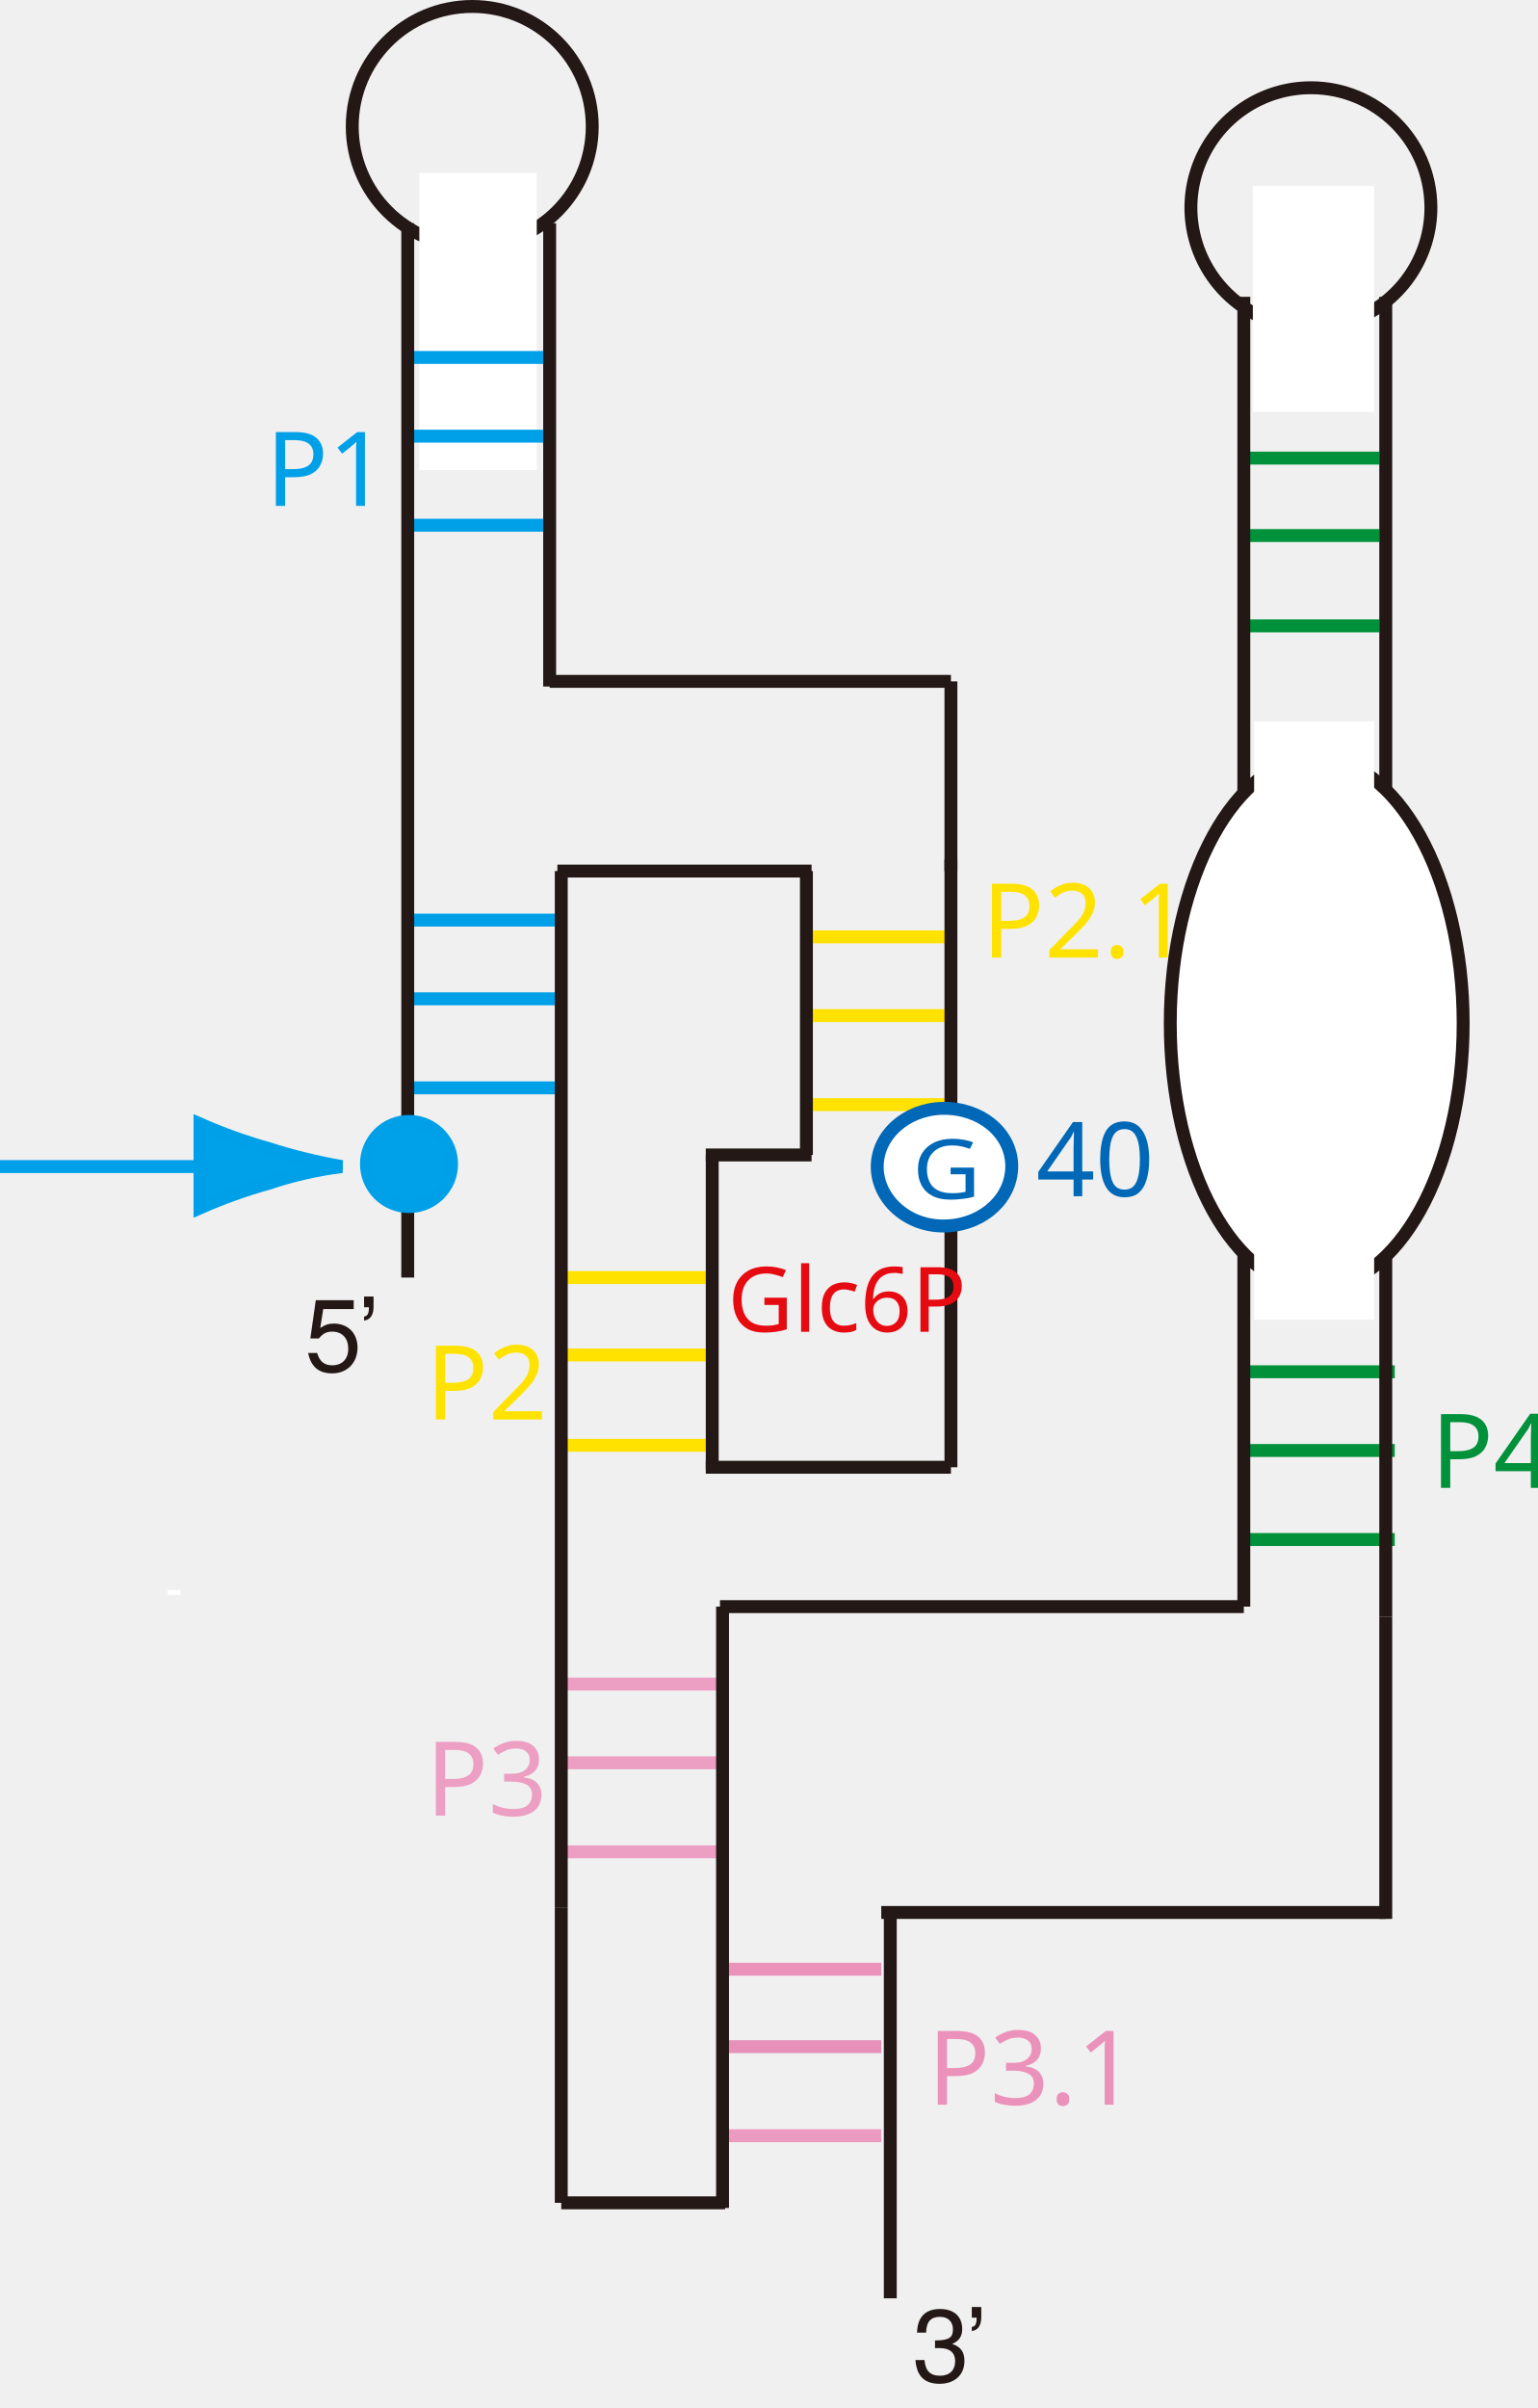
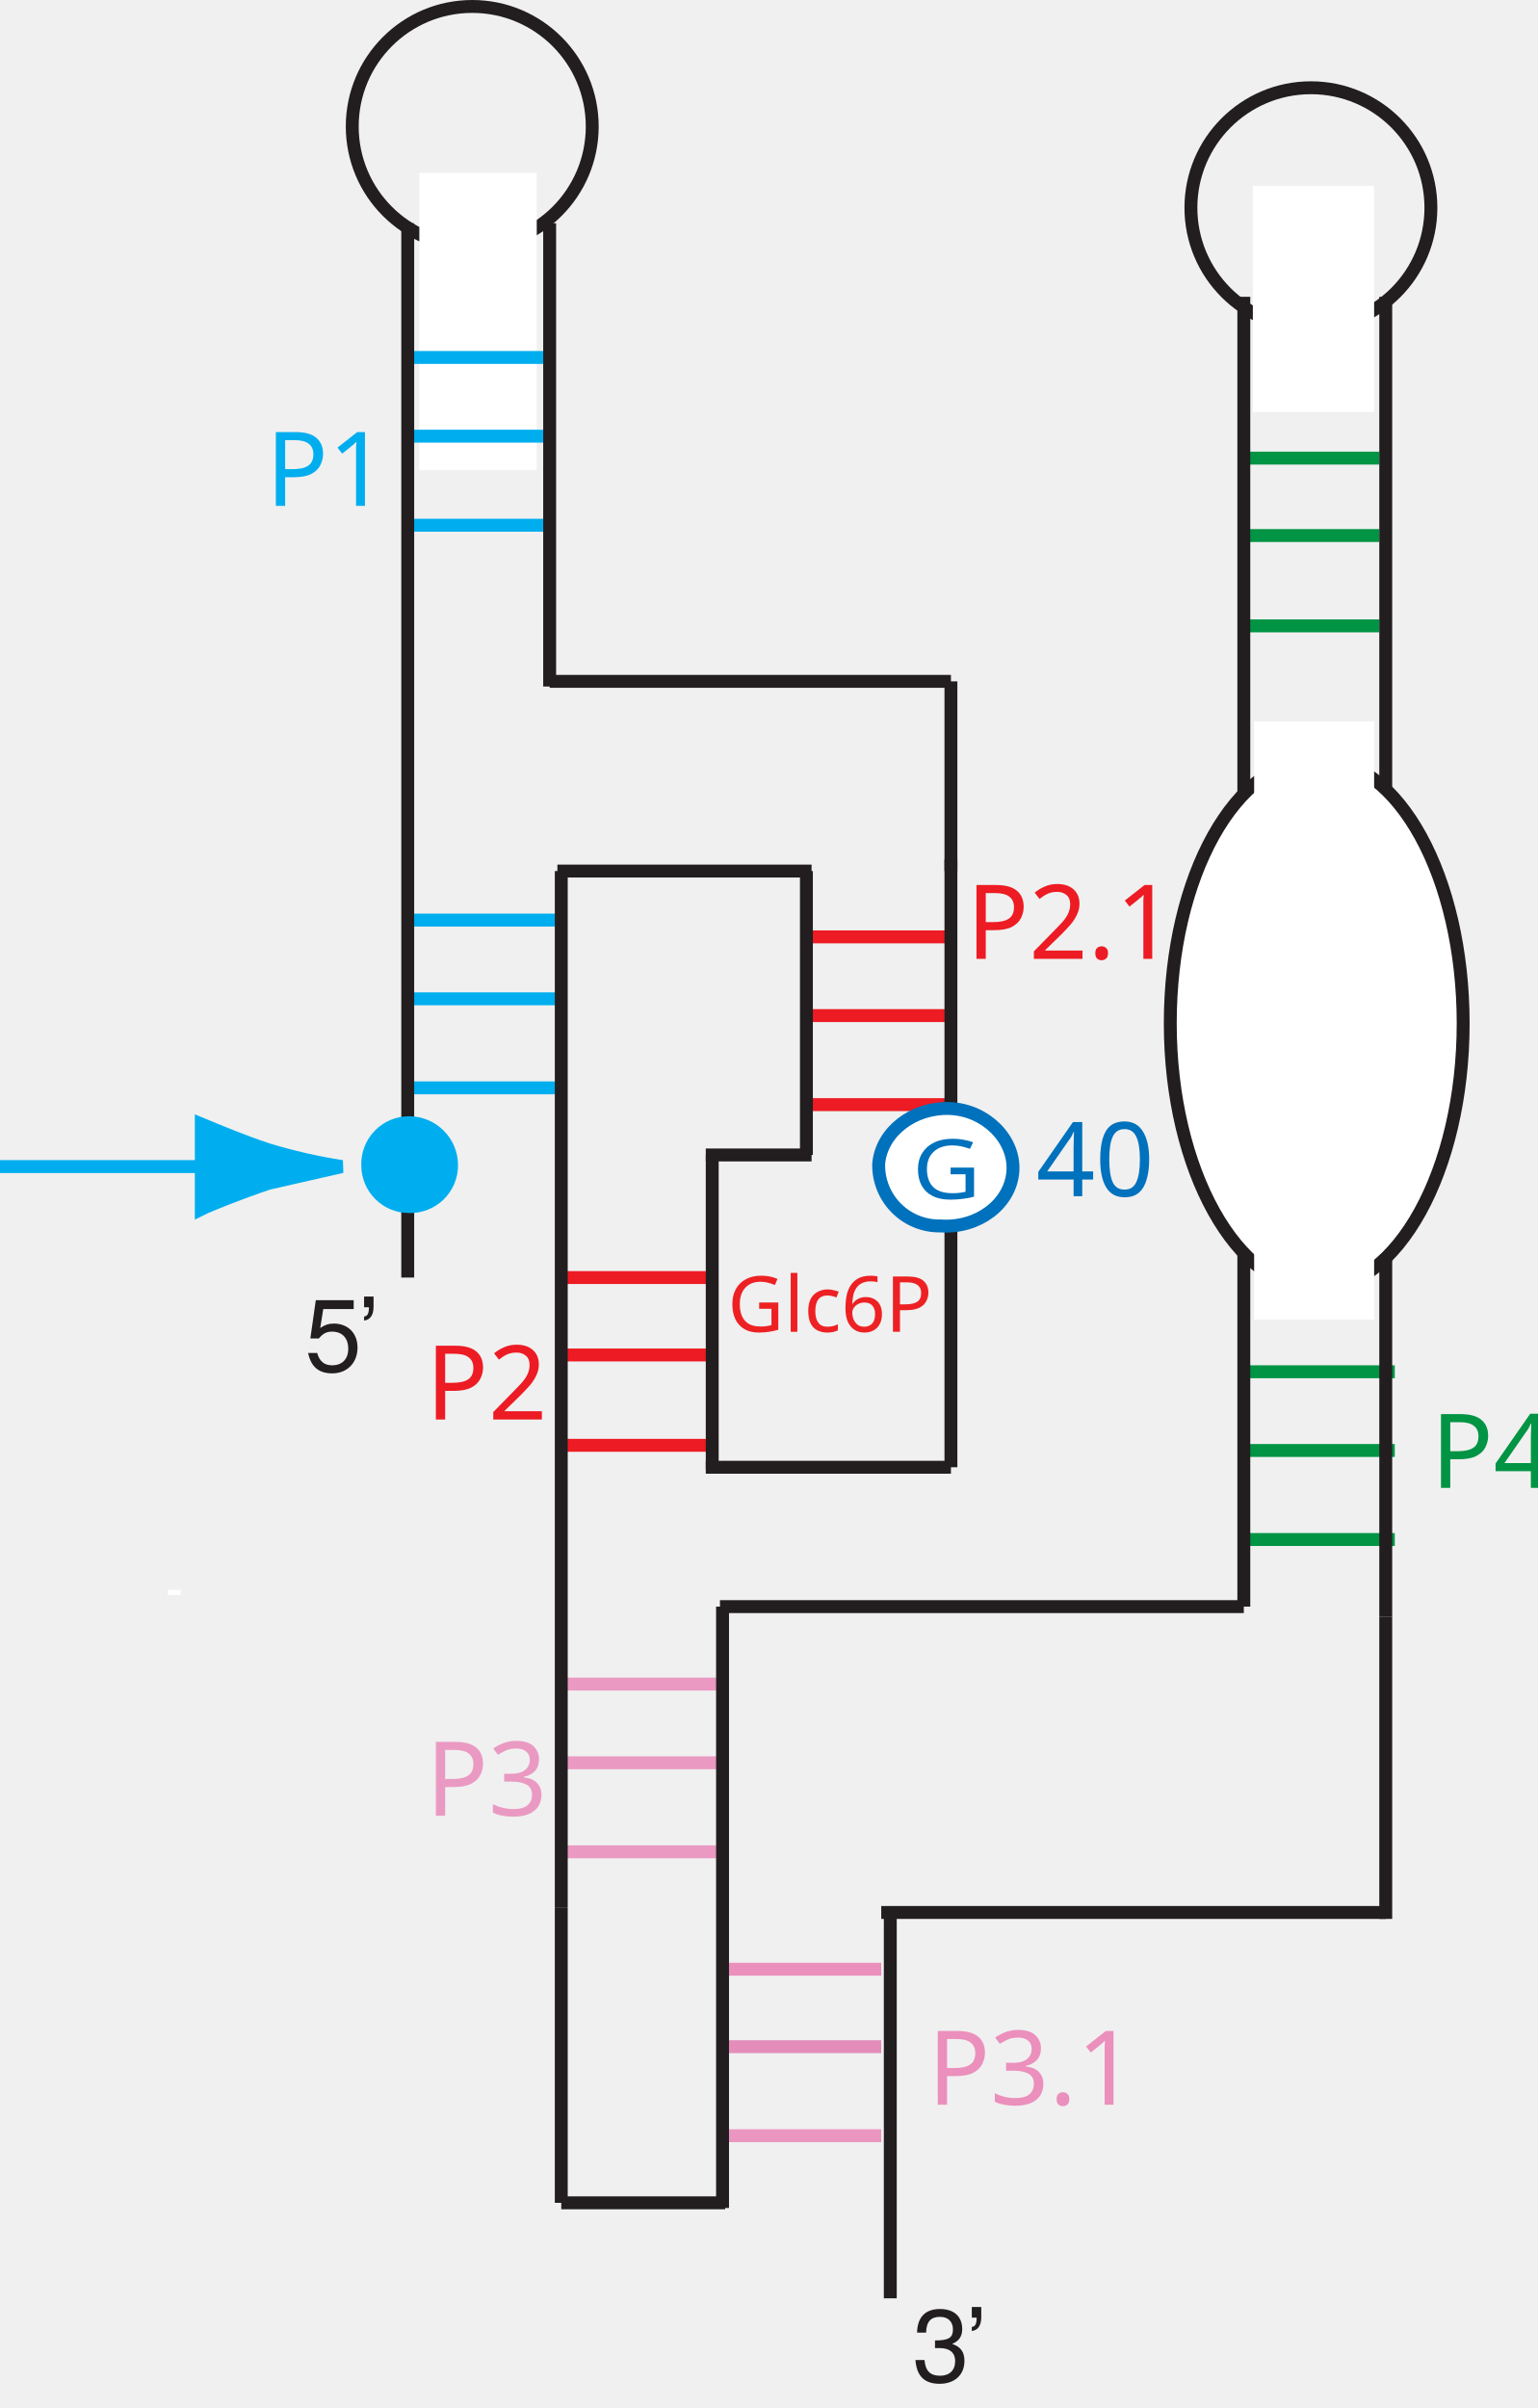
- <svg xmlns="http://www.w3.org/2000/svg" id="图层_1" data-name="图层 1" viewBox="0 0 119.2 186.6">
+ <svg xmlns="http://www.w3.org/2000/svg" id="Layer_1" data-name="Layer 1" viewBox="0 0 119.2 186.6">
  <defs>
-     <style>.cls-1,.cls-10,.cls-2,.cls-3,.cls-4,.cls-5,.cls-7,.cls-8,.cls-9{fill:none;}.cls-1{stroke:#00913a;}.cls-2{stroke:#eb92bb;}.cls-3{stroke:#e690ba;}.cls-4{stroke:#ec9ac0;}.cls-5,.cls-6{stroke:#231815;}.cls-11,.cls-15,.cls-6{fill:#fff;}.cls-11,.cls-7{stroke:#fff;}.cls-8{stroke:#ec9fc3;}.cls-9{stroke:#ffe200;}.cls-10,.cls-12{stroke:#00a0e9;}.cls-12{fill:#00a1e9;}.cls-13,.cls-17,.cls-18,.cls-19,.cls-20,.cls-21,.cls-22{font-size:8px;}.cls-13{fill:#231815;font-family:HelveticaNeue;}.cls-14{letter-spacing:-0.09em;}.cls-15{stroke:#0068b7;}.cls-16{font-size:6.42px;}.cls-16,.cls-17{fill:#0068b7;}.cls-16,.cls-17,.cls-19,.cls-20,.cls-21,.cls-22,.cls-23{font-family:HelveticaNeue-Light, HelveticaNeue Light;font-weight:300;}.cls-18{fill:#00a0e9;font-family:MyriadPro-Regular, Myriad Pro;}.cls-19{fill:#ffe200;}.cls-20{fill:#00913a;}.cls-21{fill:#ec9fc3;}.cls-22{fill:#eb92bb;}.cls-23{font-size:7px;fill:#e60a11;}</style>
+     <style>.cls-1,.cls-10,.cls-2,.cls-3,.cls-4,.cls-5,.cls-7,.cls-8,.cls-9{fill:none;}.cls-1{stroke:#009444;}.cls-2{stroke:#eb8fbc;}.cls-3{stroke:#e48dbb;}.cls-4{stroke:#eb96c0;}.cls-5,.cls-6{stroke:#221e1f;}.cls-11,.cls-15,.cls-6{fill:#fff;}.cls-11,.cls-7{stroke:#fff;}.cls-8{stroke:#ea9ac2;}.cls-9{stroke:#ed1b23;}.cls-10,.cls-12{stroke:#00aeef;}.cls-12,.cls-18{fill:#00aeef;}.cls-13,.cls-17,.cls-18,.cls-19,.cls-20,.cls-21,.cls-22{font-size:8px;}.cls-13{fill:#221e1f;font-family:HelveticaNeue;}.cls-14{letter-spacing:-0.09em;}.cls-15{stroke:#0071bc;}.cls-16{font-size:6.42px;}.cls-16,.cls-17{fill:#0071bc;}.cls-16,.cls-17,.cls-19,.cls-20,.cls-21,.cls-22,.cls-23{font-family:HelveticaNeue-Light, HelveticaNeue Light;font-weight:300;}.cls-18{font-family:MyriadPro-Regular, Myriad Pro;}.cls-19{fill:#ed1b23;}.cls-20{fill:#009444;}.cls-21{fill:#ea9ac2;}.cls-22{fill:#eb8fbc;}.cls-23{font-size:6px;fill:#ed2123;}</style>
  </defs>
  <line class="cls-1" x1="96.8" y1="35.5" x2="106.9" y2="35.5" />
  <line class="cls-1" x1="96.8" y1="41.5" x2="106.9" y2="41.5" />
  <line class="cls-1" x1="96.8" y1="48.5" x2="106.9" y2="48.5" />
  <line class="cls-1" x1="96.3" y1="106.3" x2="108.1" y2="106.3" />
  <line class="cls-1" x1="96.3" y1="112.4" x2="108.1" y2="112.4" />
  <line class="cls-1" x1="96.3" y1="119.3" x2="108.1" y2="119.3" />
  <line class="cls-2" x1="55.8" y1="152.6" x2="68.3" y2="152.6" />
  <line class="cls-3" x1="55.8" y1="158.6" x2="68.3" y2="158.6" />
  <line class="cls-4" x1="55.8" y1="165.5" x2="68.3" y2="165.5" />
-   <path class="cls-5" d="M250.5,330.9a9.3,9.3,0,0,1-18.6,0,9.3,9.3,0,0,1,18.6,0Z" transform="translate(-204.6 -321.1)" />
+   <path class="cls-5" d="M218.5,437.2a9.3,9.3,0,1,1-9.3-9.3A9.3,9.3,0,0,1,218.5,437.2Z" transform="translate(-172.6 -427.4)" />
  <line class="cls-5" x1="42.6" y1="52.8" x2="73.7" y2="52.8" />
  <line class="cls-5" x1="43.2" y1="67.5" x2="62.9" y2="67.5" />
  <line class="cls-5" x1="54.7" y1="113.7" x2="73.7" y2="113.7" />
  <line class="cls-5" x1="43.5" y1="147.8" x2="43.5" y2="170.7" />
  <line class="cls-5" x1="55.8" y1="124.5" x2="96.4" y2="124.5" />
  <line class="cls-5" x1="54.7" y1="89.5" x2="62.9" y2="89.5" />
  <line class="cls-5" x1="43.5" y1="170.7" x2="56.2" y2="170.7" />
  <line class="cls-5" x1="96.4" y1="23" x2="96.4" y2="124.5" />
  <line class="cls-5" x1="107.4" y1="23" x2="107.4" y2="125.3" />
-   <path class="cls-5" d="M315.5,337.1a9.3,9.3,0,1,1-9.3-9.2A9.3,9.3,0,0,1,315.5,337.1Z" transform="translate(-204.6 -321.1)" />
+   <path class="cls-5" d="M283.5,443.5a9.3,9.3,0,1,1-9.3-9.3A9.3,9.3,0,0,1,283.5,443.5Z" transform="translate(-172.6 -427.4)" />
  <line class="cls-5" x1="69" y1="148.2" x2="69" y2="178.1" />
  <line class="cls-5" x1="68.3" y1="148.2" x2="107.4" y2="148.2" />
-   <path class="cls-6" d="M318,400.4c0,11.3-5.1,20.5-11.4,20.5s-11.3-9.2-11.3-20.5,5.1-20.6,11.3-20.6S318,389,318,400.4Z" transform="translate(-204.6 -321.1)" />
+   <path class="cls-6" d="M286,506.7c0,11.4-5.1,20.6-11.3,20.6s-11.4-9.2-11.4-20.6,5.1-20.5,11.4-20.5S286,495.4,286,506.7Z" transform="translate(-172.6 -427.4)" />
  <line class="cls-7" x1="13.5" y1="123.6" x2="13.5" y2="123.2" />
  <line class="cls-8" x1="43.3" y1="130.5" x2="55.8" y2="130.5" />
  <line class="cls-8" x1="43.3" y1="136.6" x2="55.8" y2="136.6" />
  <line class="cls-8" x1="43.3" y1="143.5" x2="55.8" y2="143.5" />
  <line class="cls-9" x1="43.3" y1="99" x2="55.3" y2="99" />
  <line class="cls-9" x1="43.3" y1="105" x2="55.3" y2="105" />
  <line class="cls-9" x1="43.3" y1="112" x2="55.3" y2="112" />
  <line class="cls-9" x1="62.7" y1="72.6" x2="73.9" y2="72.6" />
  <line class="cls-9" x1="62.7" y1="78.7" x2="73.9" y2="78.7" />
  <line class="cls-9" x1="62.7" y1="85.6" x2="73.9" y2="85.6" />
  <line class="cls-10" x1="31.4" y1="71.3" x2="43.3" y2="71.3" />
  <line class="cls-10" x1="31.4" y1="77.4" x2="43.3" y2="77.4" />
  <line class="cls-10" x1="31.4" y1="84.3" x2="43.3" y2="84.3" />
  <rect class="cls-11" x="33" y="13.9" width="8.1" height="22.03" />
  <line class="cls-10" x1="31.2" y1="27.7" x2="42.4" y2="27.7" />
  <line class="cls-10" x1="31.2" y1="33.8" x2="42.4" y2="33.8" />
  <line class="cls-10" x1="31.2" y1="40.7" x2="42.4" y2="40.7" />
  <line class="cls-5" x1="31.6" y1="17.3" x2="31.6" y2="99" />
  <line class="cls-5" x1="43.5" y1="67.5" x2="43.5" y2="147.8" />
  <line class="cls-5" x1="55.2" y1="89.5" x2="55.2" y2="113.9" />
  <line class="cls-5" x1="56" y1="124.5" x2="56" y2="171.1" />
  <line class="cls-5" x1="73.7" y1="66.6" x2="73.7" y2="89.9" />
  <line class="cls-5" x1="62.5" y1="67.5" x2="62.5" y2="89.5" />
  <rect class="cls-11" x="97.7" y="56.4" width="8.3" height="45.36" />
  <line class="cls-5" x1="42.6" y1="17.3" x2="42.6" y2="53.2" />
  <line class="cls-12" y1="90.4" x2="17.7" y2="90.4" />
-   <path class="cls-12" d="M225.4,410.1a40.1,40.1,0,0,1-5.3-1.9v6.5a39.2,39.2,0,0,1,5.3-1.9,29.2,29.2,0,0,1,5.7-1.3A41.8,41.8,0,0,1,225.4,410.1Z" transform="translate(-204.6 -321.1)" />
+   <path class="cls-12" d="M193.4,516.5c-2.1-.7-3.5-1.3-5.2-2v6.6c.6-.3,3.1-1.3,5.2-2l5.7-1.3A42.2,42.2,0,0,1,193.4,516.5Z" transform="translate(-172.6 -427.4)" />
  <text class="cls-13" transform="translate(23.6 106.3)">5<tspan class="cls-14" x="4.1" y="0">’</tspan>
  </text>
  <text class="cls-13" transform="translate(70.7 184.6)">3<tspan class="cls-14" x="4.1" y="0">’</tspan>
  </text>
  <line class="cls-5" x1="107.4" y1="125.3" x2="107.4" y2="148.7" />
  <line class="cls-5" x1="73.7" y1="89.9" x2="73.7" y2="113.7" />
  <line class="cls-5" x1="73.7" y1="52.8" x2="73.7" y2="67.5" />
  <rect class="cls-11" x="97.6" y="14.9" width="8.4" height="16.52" />
-   <path class="cls-12" d="M239.6,411.3a3.3,3.3,0,1,1-3.3-3.3A3.3,3.3,0,0,1,239.6,411.3Z" transform="translate(-204.6 -321.1)" />
-   <path class="cls-15" d="M283,411.8c-.2,2.5-2.6,4.4-5.5,4.3s-5.1-2.4-4.9-4.9,2.7-4.4,5.6-4.2S283.2,409.3,283,411.8Z" transform="translate(-204.6 -321.1)" />
+   <path class="cls-12" d="M207.6,517.7a3.2,3.2,0,0,1-3.3,3.2,3.2,3.2,0,0,1-3.2-3.2,3.2,3.2,0,0,1,3.2-3.3A3.3,3.3,0,0,1,207.6,517.7Z" transform="translate(-172.6 -427.4)" />
+   <path class="cls-15" d="M251.1,518.2c-.2,2.5-2.7,4.4-5.6,4.2a4.7,4.7,0,0,1-4.8-4.8c.2-2.5,2.7-4.4,5.5-4.3S251.3,515.7,251.1,518.2Z" transform="translate(-172.6 -427.4)" />
  <text class="cls-16" transform="translate(70.7 92.9) scale(1.14 1)">G</text>
  <text class="cls-17" transform="translate(80.3 92.7)">40</text>
  <text class="cls-18" transform="translate(20.6 39.2)">P1</text>
  <text class="cls-19" transform="translate(33 110)">P2</text>
  <text class="cls-20" transform="translate(110.9 115.3)">P4</text>
  <text class="cls-21" transform="translate(33 140.7)">P3</text>
  <text class="cls-22" transform="translate(71.9 163.1)">P3.1</text>
  <text class="cls-23" transform="translate(56.4 103.2)">Glc6P</text>
-   <text class="cls-19" transform="translate(76.1 74.2)">P2.1</text>
+   <text class="cls-19" transform="translate(74.9 74.3)">P2.1</text>
</svg>
